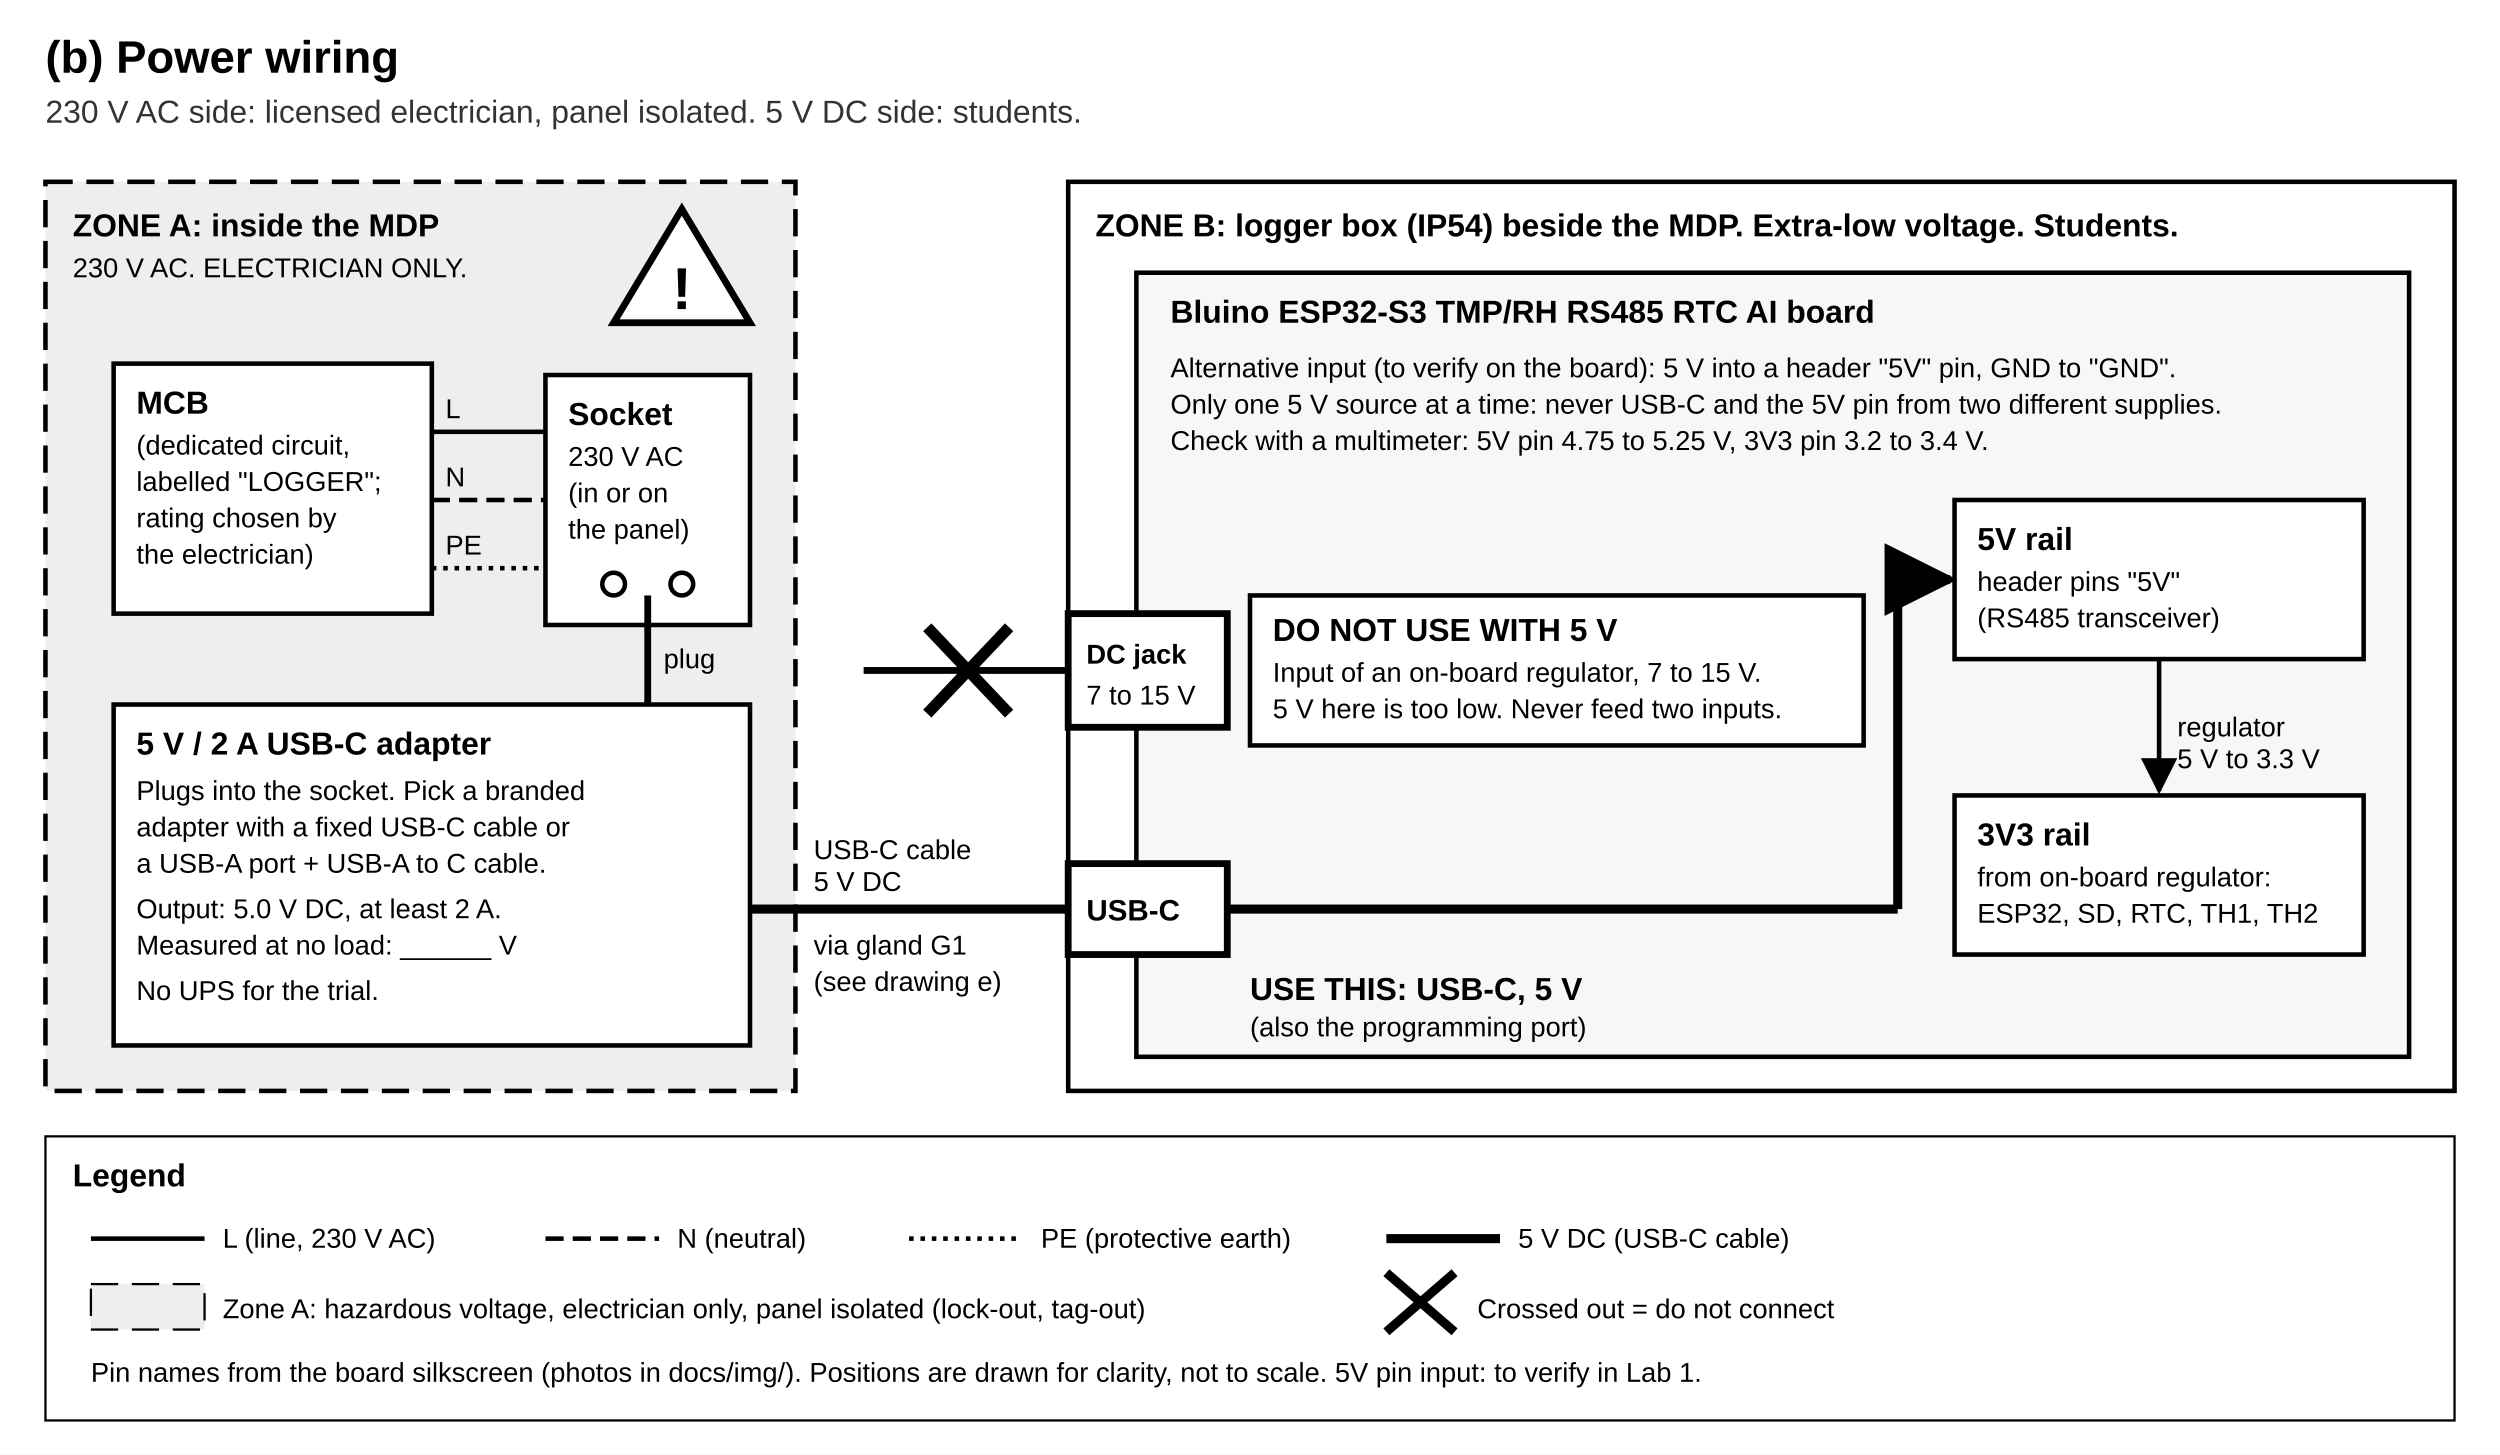
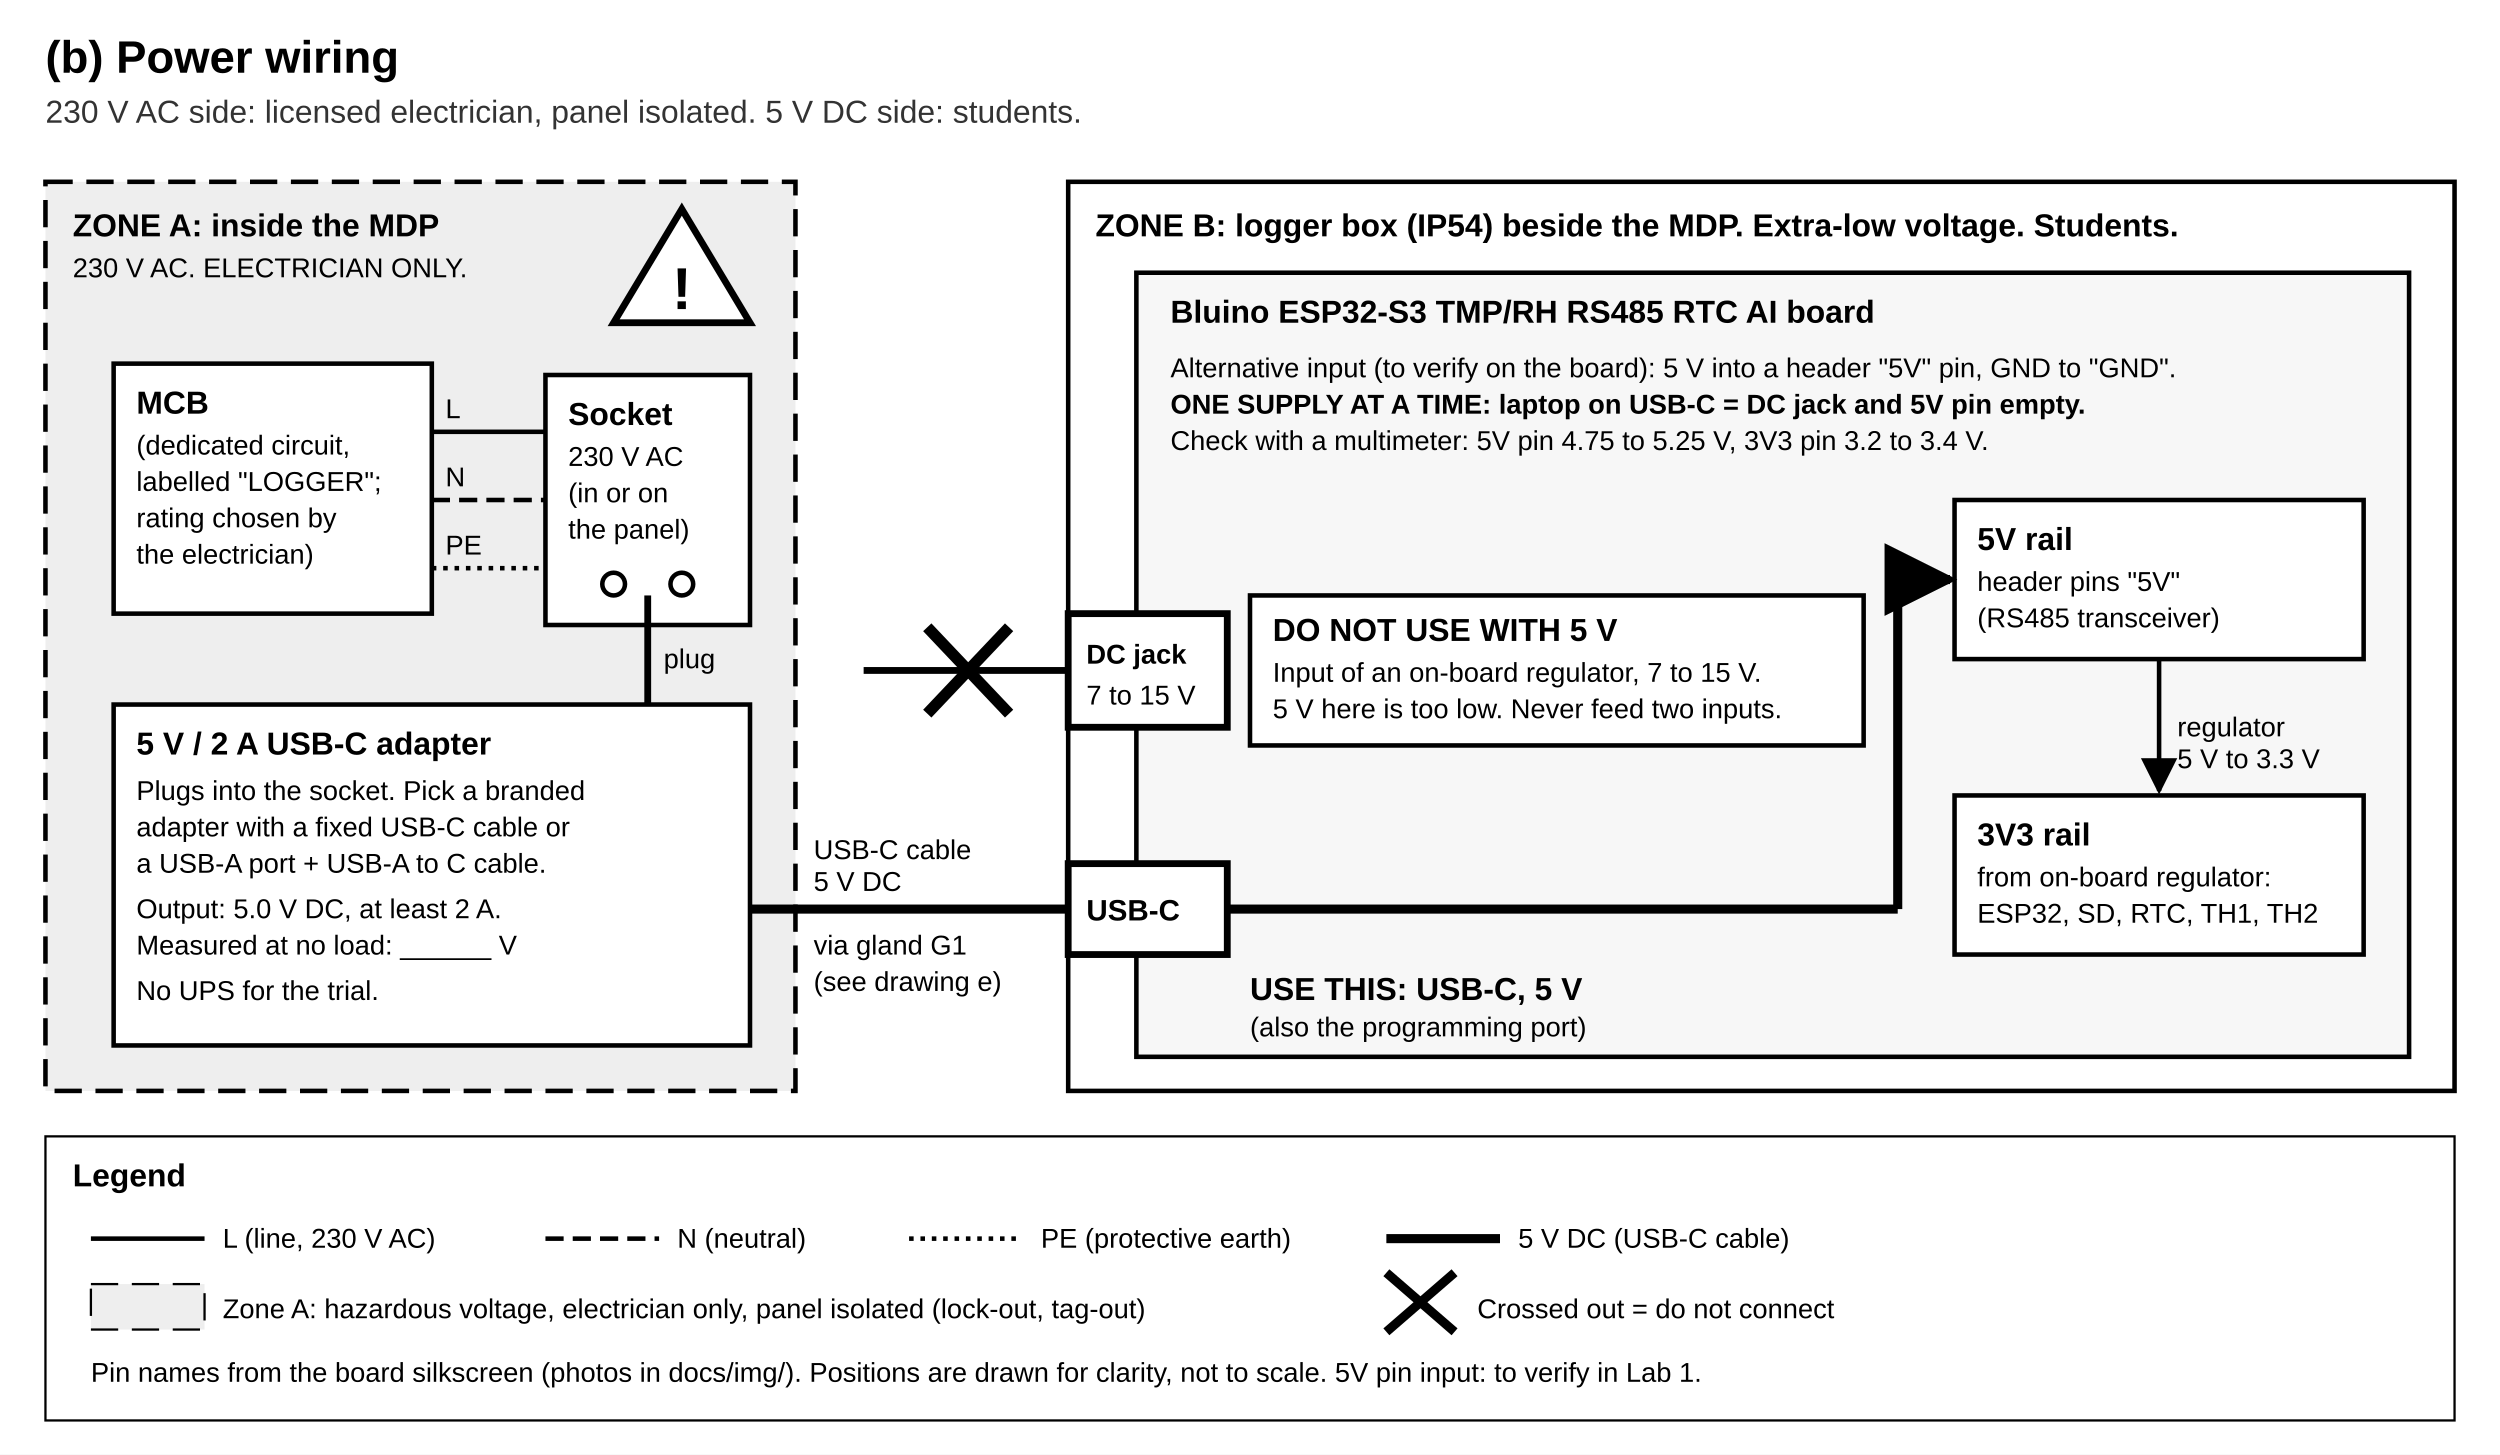
<svg xmlns="http://www.w3.org/2000/svg" width="1100" height="640" viewBox="0 0 1100 640" font-family="Arial, Helvetica, sans-serif" font-size="14">
  <defs>
    <marker id="arr" viewBox="0 0 10 10" refX="9" refY="5" markerWidth="8" markerHeight="8" orient="auto-start-reverse">
      <path d="M0,0 L10,5 L0,10 z" fill="#000" />
    </marker>
  </defs>
  <rect x="0" y="0" width="1100" height="640" fill="#fff" />
  <text x="20" y="32" font-size="20" font-weight="bold">(b) Power wiring</text>
  <text x="20" y="54" fill="#333">230 V AC side: licensed electrician, panel isolated. 5 V DC side: students.</text>
  <rect x="20" y="80" width="330" height="400" fill="#eeeeee" stroke="#000" stroke-width="2" stroke-dasharray="12 6" />
  <text x="32" y="104" font-weight="bold">ZONE A: inside the MDP</text>
  <text x="32" y="122" font-size="12">230 V AC. ELECTRICIAN ONLY.</text>
  <path d="M300,92 L330,142 L270,142 z" fill="#fff" stroke="#000" stroke-width="3" />
  <text x="300" y="136" text-anchor="middle" font-size="26" font-weight="bold">!</text>
  <rect x="50" y="160" width="140" height="110" fill="#fff" stroke="#000" stroke-width="2" />
  <text x="60" y="182" font-weight="bold">MCB</text>
  <text x="60" y="200" font-size="12">(dedicated circuit,</text>
  <text x="60" y="216" font-size="12">labelled "LOGGER";</text>
  <text x="60" y="232" font-size="12">rating chosen by</text>
  <text x="60" y="248" font-size="12">the electrician)</text>
  <line x1="190" y1="190" x2="240" y2="190" stroke="#000" stroke-width="2" />
  <text x="196" y="184" font-size="12">L</text>
  <line x1="190" y1="220" x2="240" y2="220" stroke="#000" stroke-width="2" stroke-dasharray="8 4" />
  <text x="196" y="214" font-size="12">N</text>
  <line x1="190" y1="250" x2="240" y2="250" stroke="#000" stroke-width="2" stroke-dasharray="2 3" />
  <text x="196" y="244" font-size="12">PE</text>
  <rect x="240" y="165" width="90" height="110" fill="#fff" stroke="#000" stroke-width="2" />
  <text x="250" y="187" font-weight="bold">Socket</text>
  <text x="250" y="205" font-size="12">230 V AC</text>
  <text x="250" y="221" font-size="12">(in or on</text>
  <text x="250" y="237" font-size="12">the panel)</text>
  <circle cx="270" cy="257" r="5" fill="none" stroke="#000" stroke-width="2" />
  <circle cx="300" cy="257" r="5" fill="none" stroke="#000" stroke-width="2" />
  <rect x="50" y="310" width="280" height="150" fill="#fff" stroke="#000" stroke-width="2" />
  <text x="60" y="332" font-weight="bold">5 V / 2 A USB-C adapter</text>
  <text x="60" y="352" font-size="12">Plugs into the socket. Pick a branded</text>
  <text x="60" y="368" font-size="12">adapter with a fixed USB-C cable or</text>
  <text x="60" y="384" font-size="12">a USB-A port + USB-A to C cable.</text>
  <text x="60" y="404" font-size="12">Output: 5.0 V DC, at least 2 A.</text>
  <text x="60" y="420" font-size="12">Measured at no load: ______ V</text>
  <text x="60" y="440" font-size="12">No UPS for the trial.</text>
  <line x1="285" y1="262" x2="285" y2="310" stroke="#000" stroke-width="3" />
  <text x="292" y="294" font-size="12">plug</text>
  <line x1="330" y1="400" x2="470" y2="400" stroke="#000" stroke-width="4" />
  <text x="358" y="378" font-size="12">USB-C cable</text>
  <text x="358" y="392" font-size="12">5 V DC</text>
  <text x="358" y="420" font-size="12">via gland G1</text>
  <text x="358" y="436" font-size="12">(see drawing e)</text>
  <rect x="470" y="80" width="610" height="400" fill="none" stroke="#000" stroke-width="2" />
  <text x="482" y="104" font-weight="bold">ZONE B: logger box (IP54) beside the MDP. Extra-low voltage. Students.</text>
  <rect x="500" y="120" width="560" height="345" fill="#f7f7f7" stroke="#000" stroke-width="2" />
  <text x="515" y="142" font-weight="bold">Bluino ESP32-S3 TMP/RH RS485 RTC AI board</text>
  <text x="515" y="166" font-size="12">Alternative input (to verify on the board): 5 V into a header "5V" pin, GND to "GND".</text>
-   <text x="515" y="182" font-size="12">Only one 5 V source at a time: never USB-C and the 5V pin from two different supplies.</text>
+   <text x="515" y="182" font-size="12" font-weight="bold">ONE SUPPLY AT A TIME: laptop on USB-C = DC jack and 5V pin empty.</text>
  <text x="515" y="198" font-size="12">Check with a multimeter: 5V pin 4.75 to 5.25 V, 3V3 pin 3.2 to 3.4 V.</text>
  <rect x="470" y="270" width="70" height="50" fill="#fff" stroke="#000" stroke-width="3" />
  <text x="478" y="292" font-weight="bold" font-size="12">DC jack</text>
  <text x="478" y="310" font-size="12">7 to 15 V</text>
  <line x1="380" y1="295" x2="470" y2="295" stroke="#000" stroke-width="3" />
  <line x1="408" y1="276" x2="444" y2="314" stroke="#000" stroke-width="5" />
  <line x1="444" y1="276" x2="408" y2="314" stroke="#000" stroke-width="5" />
  <rect x="550" y="262" width="270" height="66" fill="#fff" stroke="#000" stroke-width="2" />
  <text x="560" y="282" font-weight="bold">DO NOT USE WITH 5 V</text>
  <text x="560" y="300" font-size="12">Input of an on-board regulator, 7 to 15 V.</text>
  <text x="560" y="316" font-size="12">5 V here is too low. Never feed two inputs.</text>
  <rect x="470" y="380" width="70" height="40" fill="#fff" stroke="#000" stroke-width="3" />
  <text x="478" y="405" font-weight="bold" font-size="13">USB-C</text>
  <text x="550" y="440" font-weight="bold">USE THIS: USB-C, 5 V</text>
  <text x="550" y="456" font-size="12">(also the programming port)</text>
  <rect x="860" y="220" width="180" height="70" fill="#fff" stroke="#000" stroke-width="2" />
  <text x="870" y="242" font-weight="bold">5V rail</text>
  <text x="870" y="260" font-size="12">header pins "5V"</text>
  <text x="870" y="276" font-size="12">(RS485 transceiver)</text>
  <rect x="860" y="350" width="180" height="70" fill="#fff" stroke="#000" stroke-width="2" />
  <text x="870" y="372" font-weight="bold">3V3 rail</text>
  <text x="870" y="390" font-size="12">from on-board regulator:</text>
  <text x="870" y="406" font-size="12">ESP32, SD, RTC, TH1, TH2</text>
  <line x1="540" y1="400" x2="835" y2="400" stroke="#000" stroke-width="4" />
  <line x1="835" y1="400" x2="835" y2="255" stroke="#000" stroke-width="4" />
  <line x1="835" y1="255" x2="858" y2="255" stroke="#000" stroke-width="4" marker-end="url(#arr)" />
  <line x1="950" y1="290" x2="950" y2="348" stroke="#000" stroke-width="2" marker-end="url(#arr)" />
  <text x="958" y="324" font-size="12">regulator</text>
  <text x="958" y="338" font-size="12">5 V to 3.3 V</text>
  <rect x="20" y="500" width="1060" height="125" fill="#fff" stroke="#000" />
  <text x="32" y="522" font-weight="bold">Legend</text>
  <line x1="40" y1="545" x2="90" y2="545" stroke="#000" stroke-width="2" />
  <text x="98" y="549" font-size="12">L (line, 230 V AC)</text>
  <line x1="240" y1="545" x2="290" y2="545" stroke="#000" stroke-width="2" stroke-dasharray="8 4" />
  <text x="298" y="549" font-size="12">N (neutral)</text>
  <line x1="400" y1="545" x2="450" y2="545" stroke="#000" stroke-width="2" stroke-dasharray="2 3" />
  <text x="458" y="549" font-size="12">PE (protective earth)</text>
  <line x1="610" y1="545" x2="660" y2="545" stroke="#000" stroke-width="4" />
  <text x="668" y="549" font-size="12">5 V DC (USB-C cable)</text>
  <rect x="40" y="565" width="50" height="20" fill="#eeeeee" stroke="#000" stroke-dasharray="12 6" />
  <text x="98" y="580" font-size="12">Zone A: hazardous voltage, electrician only, panel isolated (lock-out, tag-out)</text>
  <g transform="translate(610,560)">
    <line x1="0" y1="0" x2="30" y2="26" stroke="#000" stroke-width="4" />
    <line x1="30" y1="0" x2="0" y2="26" stroke="#000" stroke-width="4" />
  </g>
  <text x="650" y="580" font-size="12">Crossed out = do not connect</text>
  <text x="40" y="608" font-size="12">Pin names from the board silkscreen (photos in docs/img/). Positions are drawn for clarity, not to scale. 5V pin input: to verify in Lab 1.</text>
</svg>
